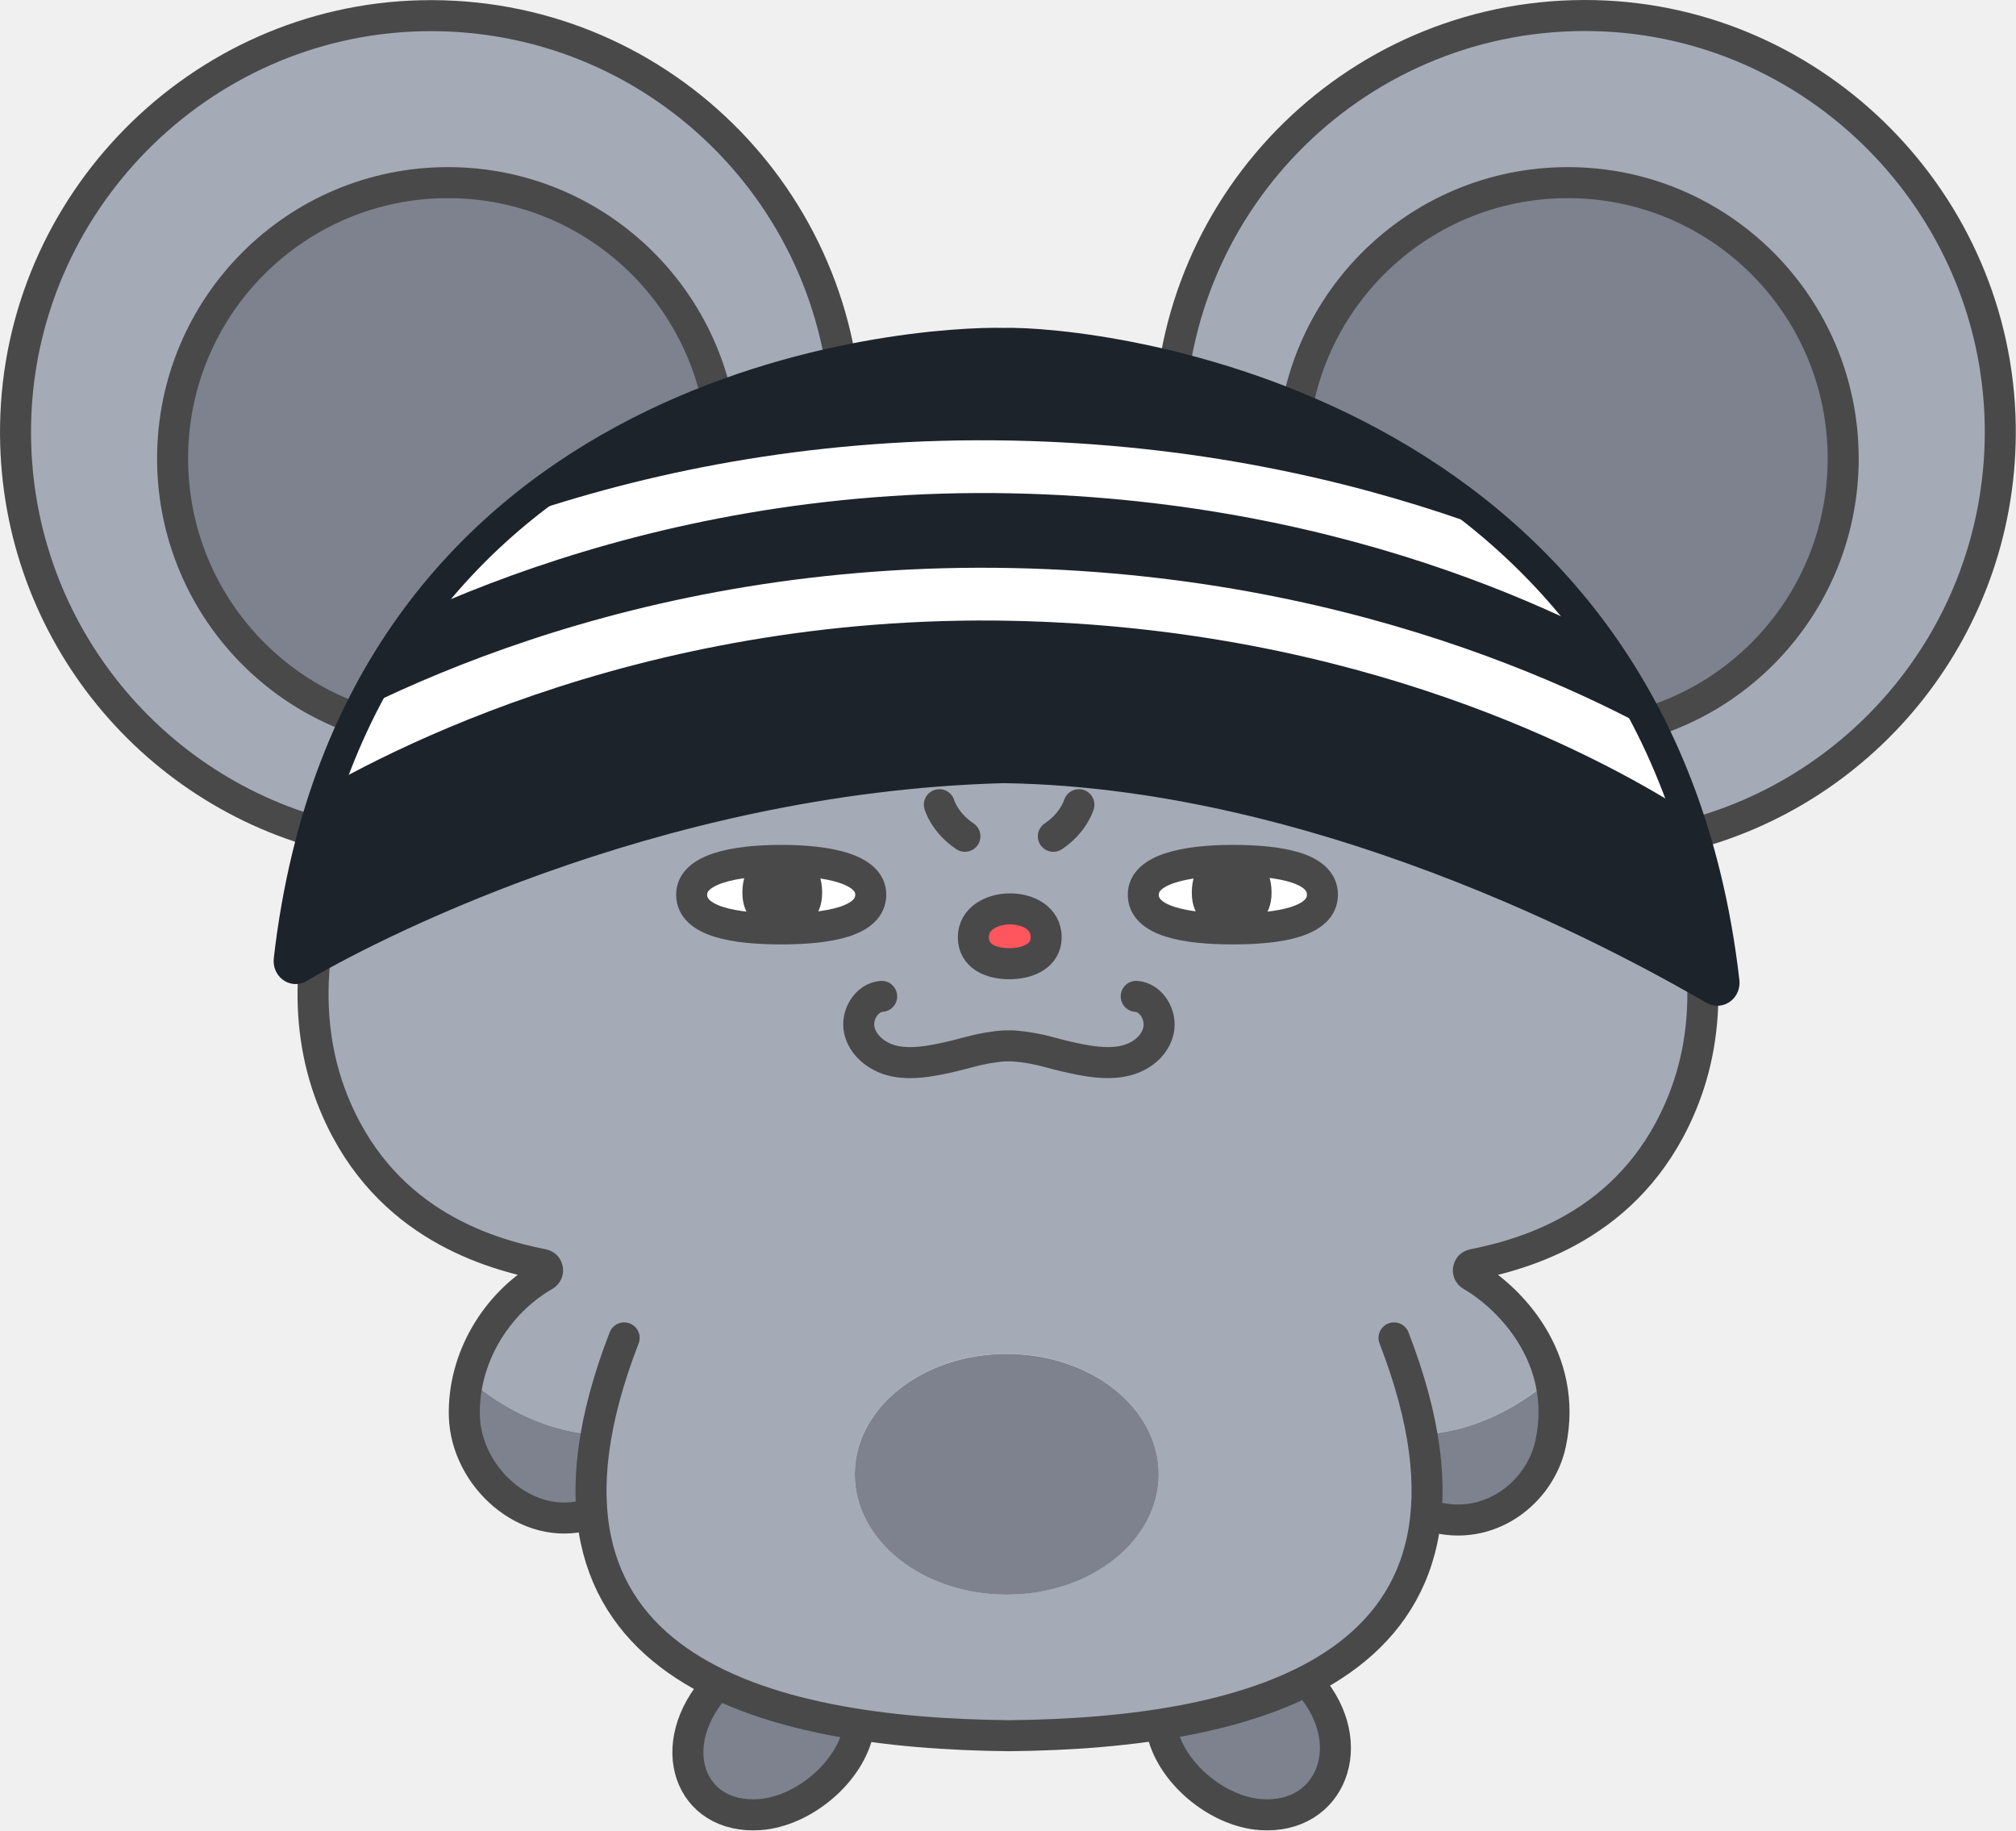
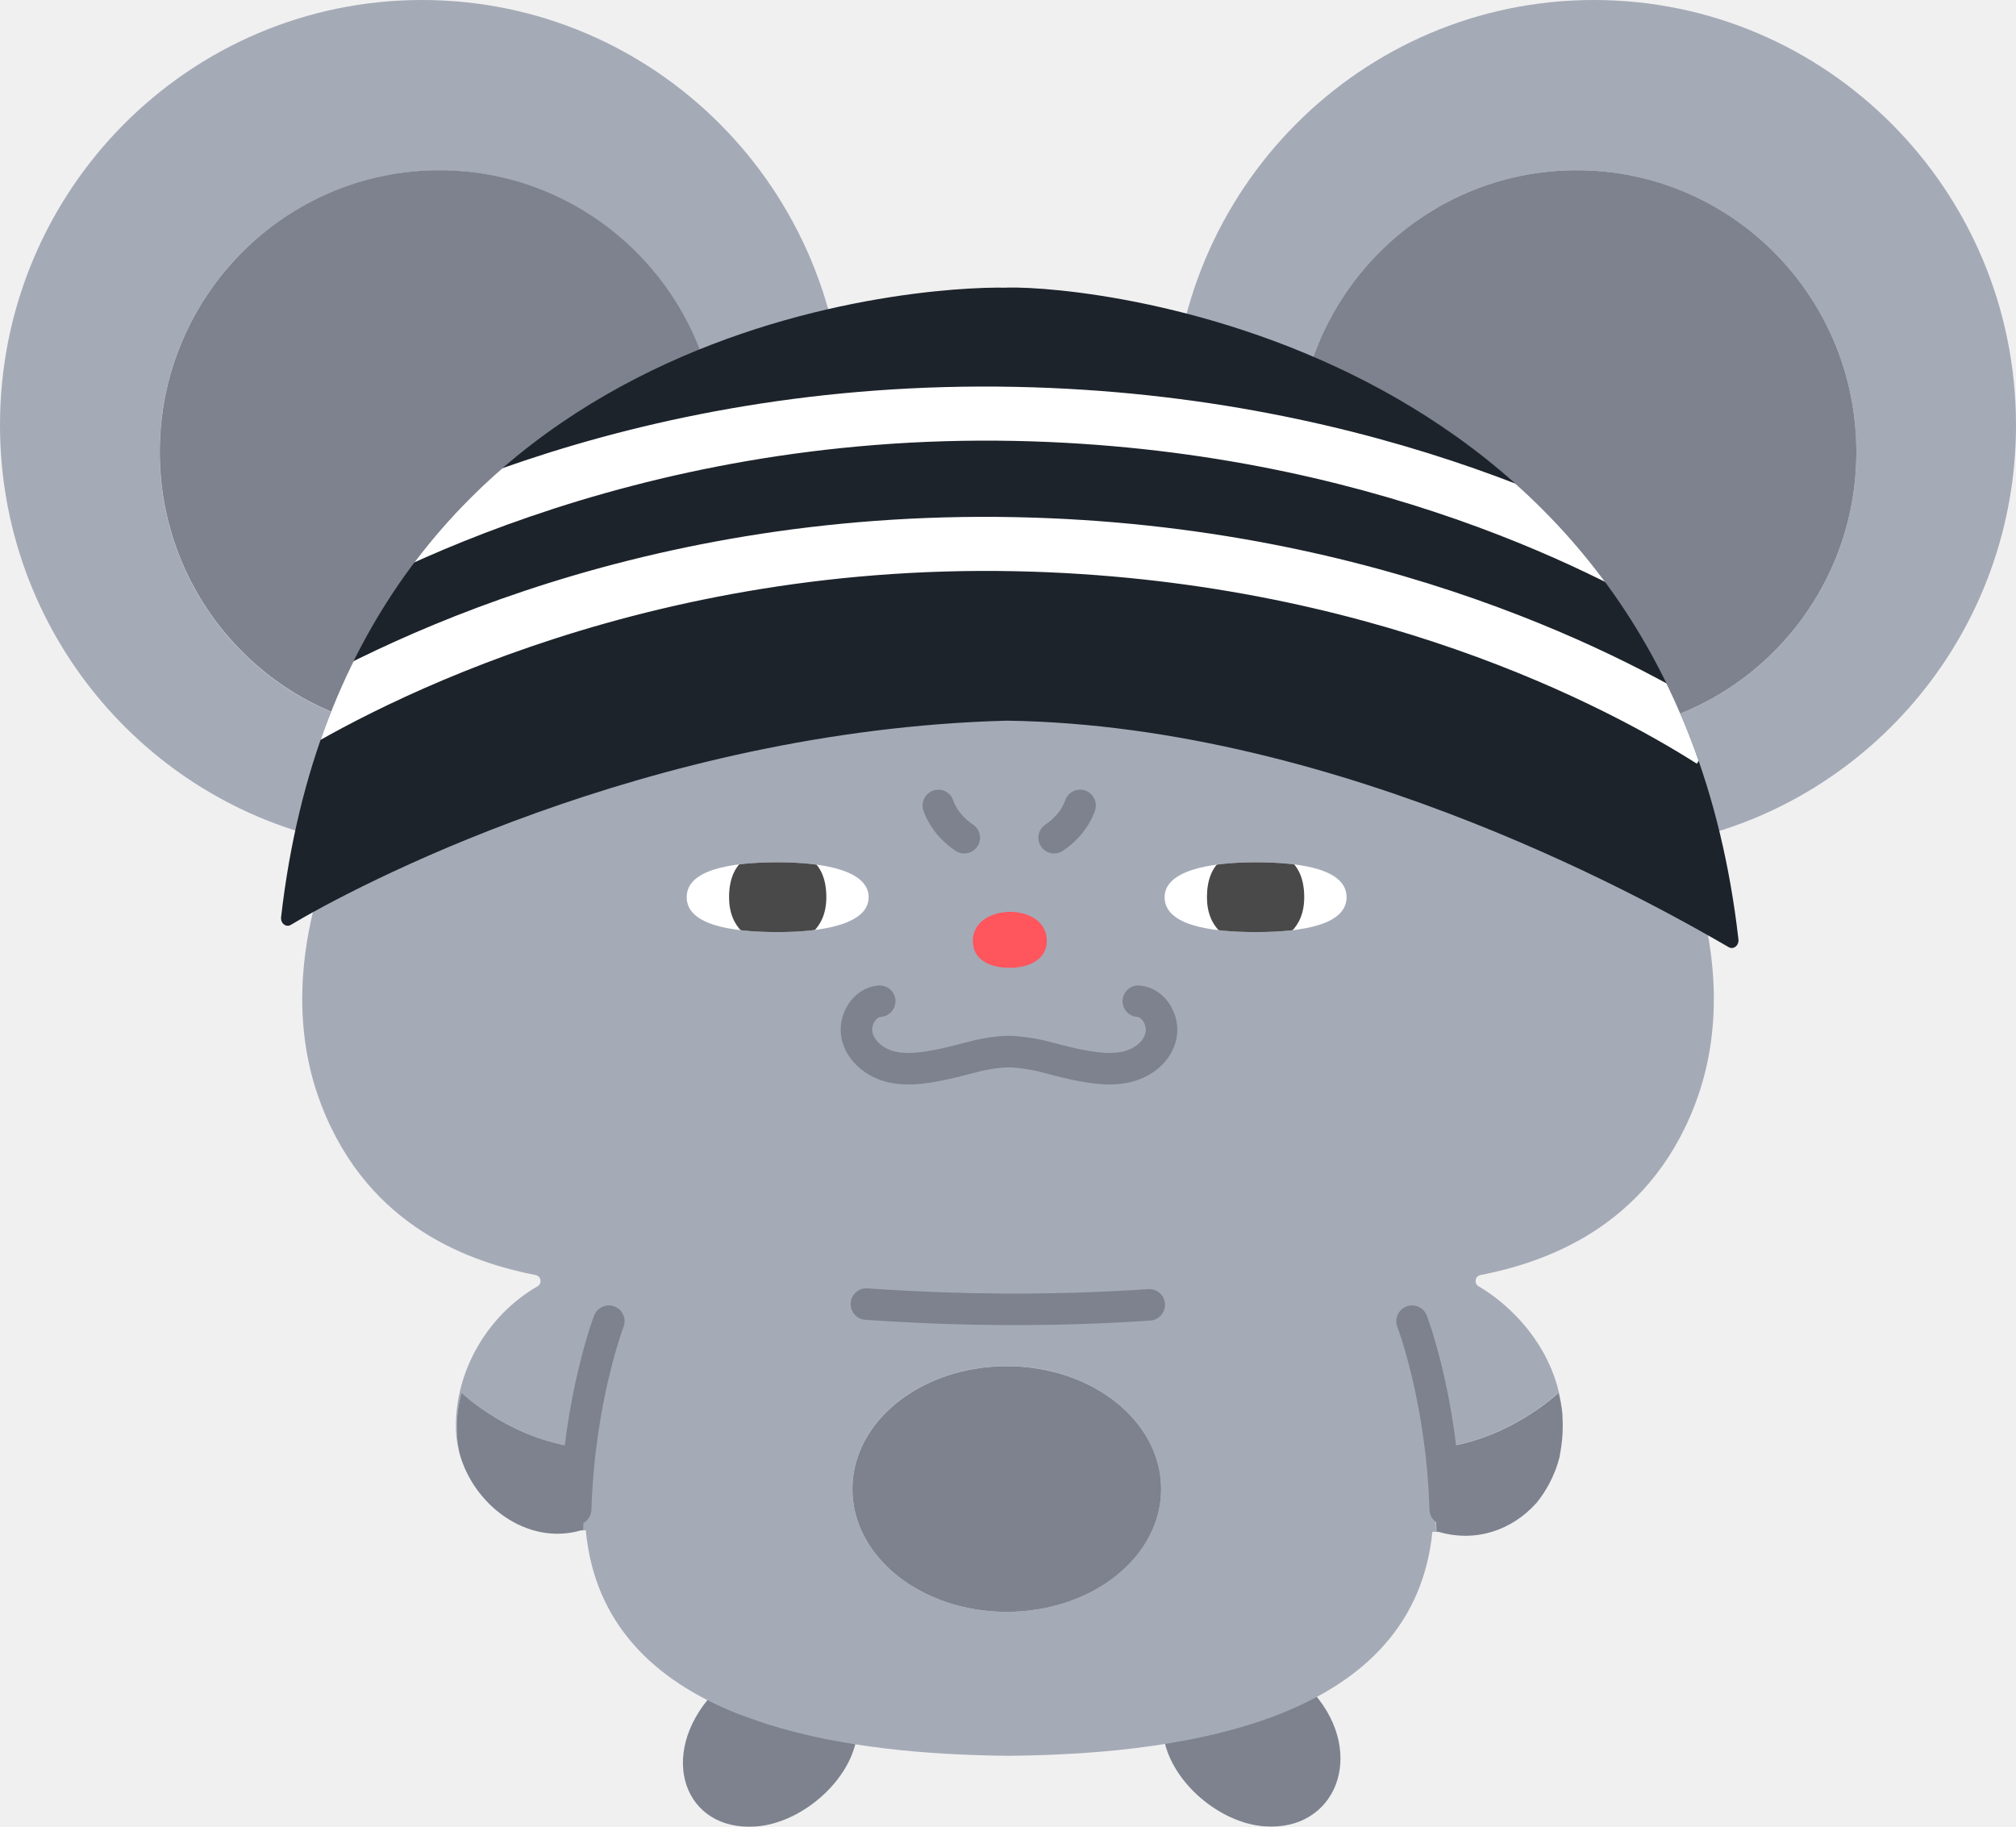
- <svg xmlns="http://www.w3.org/2000/svg" width="65" height="59" viewBox="0 0 65 59" fill="none">
-   <path d="M64.496 13.923C64.496 20.398 59.916 25.802 53.825 27.066C54.949 29.746 55.337 32.71 54.301 35.389C52.781 39.317 49.457 40.377 47.493 40.761C47.321 40.797 47.285 41.025 47.437 41.113C48.457 41.697 49.949 43.129 50.093 45.177C50.069 44.953 50.029 44.721 49.965 44.477C49.965 44.477 48.289 46.085 45.933 46.237C45.933 46.237 46.061 47.129 46.089 48.873H45.969C45.389 54.608 38.682 55.888 32.531 55.948C29.903 55.924 27.179 55.676 24.872 54.952C24.528 54.84 24.2 54.724 23.884 54.604C21.272 53.56 19.376 51.78 19.096 48.825H19.028C19.056 47.117 19.18 46.241 19.18 46.241C16.828 46.089 15.149 44.481 15.149 44.481C14.96 45.197 14.969 45.821 15.076 46.341C15.017 46.117 14.985 45.889 14.976 45.657C14.921 43.817 15.976 42.025 17.564 41.117C17.716 41.029 17.68 40.797 17.508 40.765C15.549 40.381 12.221 39.321 10.701 35.394C9.661 32.71 10.053 29.746 11.177 27.07C5.082 25.806 0.502 20.398 0.502 13.923C0.502 6.511 6.501 0.504 13.897 0.504C21.292 0.504 27.295 6.511 27.295 13.923C27.295 14.635 27.239 15.335 27.135 16.015L26.923 16.163C28.751 15.907 30.615 15.815 32.503 15.851C34.399 15.891 36.306 15.987 38.186 16.239L37.866 16.019C37.758 15.335 37.706 14.639 37.706 13.927C37.706 6.515 43.702 0.508 51.101 0.508C58.5 0.508 64.5 6.515 64.5 13.927L64.496 13.923ZM51.753 23.586C56.084 22.998 59.428 19.279 59.428 14.775C59.428 9.863 55.453 5.88 50.553 5.88C45.654 5.88 41.674 9.863 41.674 14.775C41.674 15.555 41.778 16.315 41.966 17.035C43.426 17.407 45.69 18.175 48.009 19.871C49.757 21.146 50.969 22.53 51.753 23.586ZM37.358 47.517C37.358 45.373 35.166 43.637 32.459 43.637C29.751 43.637 27.559 45.373 27.559 47.517C27.559 49.66 29.751 51.396 32.459 51.396C35.166 51.396 37.358 49.66 37.358 47.517ZM23.032 17.039C23.22 16.319 23.32 15.559 23.32 14.779C23.32 9.867 19.344 5.884 14.445 5.884C9.545 5.884 5.569 9.867 5.569 14.779C5.569 19.283 8.909 23.002 13.245 23.59C14.009 22.558 15.152 21.255 16.772 20.035C19.164 18.231 21.524 17.423 23.032 17.039Z" fill="#A5AAB7" />
-   <path d="M59.428 14.774C59.428 19.278 56.084 22.998 51.753 23.586C50.965 22.53 49.757 21.146 48.009 19.87C45.685 18.174 43.426 17.406 41.966 17.034C41.778 16.314 41.674 15.554 41.674 14.774C41.674 9.863 45.649 5.879 50.553 5.879C55.456 5.879 59.428 9.863 59.428 14.774Z" fill="#7D828E" />
-   <path d="M50.097 45.193C50.125 45.593 50.101 46.017 50.013 46.465C50.013 46.468 50.013 46.477 50.013 46.48C49.849 47.153 49.525 47.648 49.281 47.949C49.269 47.965 49.257 47.98 49.241 47.992C48.513 48.788 47.381 49.228 46.165 48.873H46.097C46.069 47.133 45.941 46.236 45.941 46.236C48.293 46.084 49.973 44.477 49.973 44.477C50.037 44.721 50.077 44.953 50.101 45.177C50.101 45.177 50.101 45.185 50.101 45.189L50.097 45.193Z" fill="#7D828E" />
-   <path d="M42.222 54.305C43.874 56.205 42.914 58.653 40.642 58.489C39.234 58.389 37.702 57.117 37.446 55.717C38.242 55.557 39.106 55.349 40.022 55.073C40.818 54.833 41.554 54.569 42.222 54.301V54.305Z" fill="#7D828E" />
-   <path d="M32.459 43.641C35.167 43.641 37.359 45.377 37.359 47.52C37.359 49.664 35.167 51.4 32.459 51.4C29.751 51.4 27.56 49.664 27.56 47.52C27.56 45.377 29.751 43.641 32.459 43.641Z" fill="#7D828E" />
-   <path d="M27.691 55.721C27.435 57.12 25.903 58.392 24.496 58.492C22.224 58.652 21.352 56.248 23.124 54.309C23.368 54.409 23.62 54.509 23.88 54.605C24.2 54.733 24.532 54.849 24.867 54.953C24.991 54.996 25.119 55.036 25.247 55.077C26.111 55.349 26.927 55.556 27.683 55.721H27.691Z" fill="#7D828E" />
-   <path d="M23.323 14.774C23.323 15.554 23.224 16.314 23.035 17.034C21.524 17.418 19.168 18.226 16.776 20.03C15.156 21.25 14.012 22.554 13.248 23.586C8.913 22.998 5.573 19.278 5.573 14.774C5.573 9.863 9.549 5.879 14.448 5.879C19.348 5.879 23.323 9.863 23.323 14.774Z" fill="#7D828E" />
-   <path d="M19.176 46.24C19.176 46.24 19.052 47.12 19.024 48.824H18.952C17.224 49.328 15.512 48.008 15.08 46.364C15.08 46.356 15.08 46.352 15.076 46.34C14.968 45.816 14.96 45.197 15.148 44.48C15.148 44.48 16.824 46.089 19.18 46.24H19.176Z" fill="#7D828E" />
-   <path d="M44.946 43.125C49.089 53.82 40.358 55.872 32.535 55.948C24.708 55.872 15.976 53.82 20.124 43.125" stroke="#494949" stroke-miterlimit="10" stroke-linecap="round" />
-   <path d="M42.226 54.305C43.878 56.205 42.918 58.652 40.646 58.492C39.238 58.392 37.706 57.12 37.45 55.721" stroke="#494949" stroke-miterlimit="10" stroke-linecap="round" />
-   <path d="M23.124 54.305C21.352 56.249 22.22 58.652 24.492 58.492C25.9 58.392 27.431 57.12 27.688 55.721" stroke="#494949" stroke-miterlimit="10" stroke-linecap="round" />
-   <path d="M51.901 23.57C56.164 22.918 59.428 19.23 59.428 14.778C59.428 9.866 55.453 5.887 50.549 5.887C45.645 5.887 41.67 9.866 41.67 14.778C41.67 15.498 41.754 16.198 41.918 16.87" stroke="#494949" stroke-miterlimit="10" stroke-linecap="round" />
-   <path d="M46.157 48.872C48.009 49.412 49.661 48.112 49.997 46.525C50.581 43.765 48.665 41.821 47.437 41.113C47.285 41.025 47.325 40.793 47.497 40.761C49.457 40.373 52.781 39.313 54.3 35.389C55.284 32.842 54.984 30.042 53.989 27.47C53.904 27.258 54.029 27.022 54.248 26.966C60.192 25.53 64.591 20.122 64.492 13.707C64.379 6.543 58.568 0.672 51.421 0.504C43.873 0.328 37.702 6.399 37.702 13.919C37.702 14.631 37.758 15.331 37.862 16.011" stroke="#494949" stroke-miterlimit="10" stroke-linecap="round" />
-   <path d="M26.747 16.187C28.631 15.911 30.555 15.815 32.498 15.851C34.29 15.891 36.53 15.975 38.306 16.199" stroke="#494949" stroke-miterlimit="10" stroke-linecap="round" />
-   <path d="M18.948 48.824C16.976 49.396 15.032 47.604 14.972 45.657C14.916 43.817 15.972 42.025 17.56 41.113C17.712 41.025 17.676 40.797 17.504 40.761C15.544 40.373 12.216 39.313 10.697 35.389C9.713 32.841 10.013 30.042 11.009 27.47C11.093 27.258 10.969 27.022 10.749 26.966C4.801 25.534 0.402 20.126 0.502 13.711C0.614 6.547 6.425 0.676 13.576 0.508C21.124 0.332 27.295 6.403 27.295 13.923C27.295 14.635 27.239 15.335 27.135 16.015" stroke="#494949" stroke-miterlimit="10" stroke-linecap="round" />
-   <path d="M12.925 23.541C8.745 22.822 5.565 19.17 5.565 14.778C5.565 9.866 9.541 5.887 14.444 5.887C19.348 5.887 23.324 9.866 23.324 14.778C23.324 15.506 23.236 16.21 23.072 16.886" stroke="#494949" stroke-miterlimit="10" stroke-linecap="round" />
-   <path d="M33.731 30.212C33.731 30.82 33.127 31.068 32.535 31.064C31.943 31.06 31.383 30.824 31.383 30.212C31.383 29.008 33.731 28.976 33.731 30.212Z" fill="#FF555D" />
-   <path d="M33.731 30.212C33.731 30.82 33.127 31.068 32.535 31.064C31.943 31.06 31.383 30.824 31.383 30.212C31.383 29.008 33.731 28.976 33.731 30.212Z" stroke="#494949" stroke-miterlimit="10" stroke-linecap="round" />
-   <path d="M34.786 25.938C34.786 25.938 34.622 26.517 33.962 26.957" stroke="#494949" stroke-miterlimit="10" stroke-linecap="round" />
-   <path d="M30.287 25.938C30.287 25.938 30.451 26.517 31.111 26.957" stroke="#494949" stroke-miterlimit="10" stroke-linecap="round" />
-   <path d="M28.427 32.117C27.935 32.153 27.599 32.725 27.707 33.209C27.815 33.693 28.255 34.045 28.731 34.177C29.231 34.313 29.763 34.245 30.27 34.145C30.607 34.081 30.942 33.993 31.274 33.905C31.642 33.805 32.022 33.737 32.39 33.713C32.482 33.709 32.578 33.713 32.67 33.713C33.078 33.745 33.462 33.813 33.85 33.921C34.166 34.009 34.49 34.085 34.81 34.149C35.31 34.245 35.834 34.309 36.33 34.177C36.826 34.045 37.25 33.693 37.354 33.209C37.458 32.725 37.126 32.153 36.634 32.117" stroke="#494949" stroke-miterlimit="10" stroke-linecap="round" />
-   <path d="M39.75 27.734C38.214 27.734 36.862 28.018 36.862 28.838C36.862 29.698 38.214 29.942 39.75 29.942C41.286 29.942 42.638 29.698 42.638 28.838C42.638 27.978 41.286 27.734 39.75 27.734Z" fill="white" />
-   <path d="M25.188 27.734C26.723 27.734 28.075 28.018 28.075 28.838C28.075 29.698 26.723 29.942 25.188 29.942C23.652 29.942 22.3 29.698 22.3 28.838C22.3 28.018 23.652 27.734 25.188 27.734Z" fill="white" />
-   <path d="M39.75 27.734C38.214 27.734 36.862 28.018 36.862 28.838C36.862 29.698 38.214 29.942 39.75 29.942C41.286 29.942 42.638 29.698 42.638 28.838C42.638 27.978 41.286 27.734 39.75 27.734Z" stroke="#494949" stroke-miterlimit="10" stroke-linecap="round" />
-   <path d="M40.998 28.776C40.998 27.872 40.458 27.56 39.802 27.516V27.508C39.77 27.508 39.742 27.508 39.71 27.508C39.682 27.508 39.65 27.508 39.622 27.508V27.516C38.966 27.56 38.426 27.872 38.426 28.776C38.426 29.588 38.966 29.976 39.622 30.032V30.04C39.654 30.04 39.682 30.04 39.71 30.04C39.738 30.04 39.77 30.04 39.802 30.04V30.032C40.458 29.972 40.998 29.588 40.998 28.776Z" fill="#494949" />
-   <path d="M25.188 27.734C26.723 27.734 28.075 28.018 28.075 28.838C28.075 29.698 26.723 29.942 25.188 29.942C23.652 29.942 22.3 29.698 22.3 28.838C22.3 28.018 23.652 27.734 25.188 27.734Z" stroke="#494949" stroke-miterlimit="10" stroke-linecap="round" />
-   <path d="M23.936 28.776C23.936 27.872 24.476 27.56 25.131 27.516V27.508C25.163 27.508 25.192 27.508 25.224 27.508C25.252 27.508 25.284 27.508 25.311 27.508V27.516C25.968 27.56 26.508 27.872 26.508 28.776C26.508 29.588 25.968 29.976 25.311 30.032V30.04C25.279 30.04 25.252 30.04 25.224 30.04C25.195 30.04 25.163 30.04 25.131 30.04V30.032C24.476 29.972 23.936 29.588 23.936 28.776Z" fill="#494949" />
-   <path d="M32.362 11.069C35.182 10.997 53.424 12.837 55.584 31.643C55.608 31.84 55.428 31.98 55.276 31.895C53.344 30.784 43.133 24.896 32.358 24.744C20.919 25.048 11.5 30.072 9.632 31.192C9.48 31.284 9.3 31.14 9.324 30.944C11.488 12.149 29.538 11.001 32.362 11.069Z" fill="#1D232B" />
-   <mask id="mask0_4679_10634" style="mask-type:luminance" maskUnits="userSpaceOnUse" x="9" y="11" width="47" height="21">
-     <path d="M32.362 11.069C35.182 10.997 53.424 12.837 55.584 31.643C55.608 31.84 55.428 31.98 55.276 31.895C53.344 30.784 43.133 24.896 32.358 24.744C20.919 25.048 11.5 30.072 9.632 31.192C9.48 31.284 9.3 31.14 9.324 30.944C11.488 12.149 29.538 11.001 32.362 11.069Z" fill="white" />
+ <svg xmlns="http://www.w3.org/2000/svg" width="64" height="58" viewBox="0 0 64 58" fill="none">
+   <path d="M41.724 53.781C43.376 55.693 42.416 58.153 40.144 57.989C38.736 57.889 37.204 56.609 36.948 55.201C37.744 55.041 38.608 54.829 39.524 54.553C40.32 54.313 41.056 54.049 41.724 53.777V53.781Z" fill="#7D828E" />
+   <path d="M27.192 55.205C26.936 56.613 25.404 57.893 23.996 57.993C21.724 58.157 20.852 55.737 22.624 53.785C22.868 53.885 23.12 53.985 23.38 54.085C23.7 54.213 24.032 54.329 24.368 54.433C24.492 54.477 24.62 54.517 24.748 54.557C25.612 54.829 26.428 55.041 27.184 55.205H27.192Z" fill="#7D828E" />
+   <path d="M64 13.495C64 20.007 59.42 25.442 53.328 26.71C54.452 29.402 54.84 32.382 53.804 35.082C52.284 39.03 48.96 40.098 46.996 40.486C46.824 40.522 46.788 40.75 46.94 40.842C47.96 41.43 49.452 42.87 49.596 44.925C49.572 44.701 49.532 44.469 49.468 44.221C49.468 44.221 47.792 45.837 45.436 45.989C45.436 45.989 45.564 46.889 45.592 48.637H45.472C44.892 54.405 38.184 55.693 32.032 55.749C29.404 55.725 26.68 55.477 24.372 54.749C24.028 54.637 23.7 54.521 23.384 54.401C20.772 53.353 18.876 51.561 18.596 48.589H18.528C18.556 46.873 18.68 45.989 18.68 45.989C16.328 45.837 14.648 44.221 14.648 44.221C14.46 44.941 14.468 45.565 14.576 46.093C14.516 45.869 14.484 45.637 14.476 45.405C14.42 43.557 15.476 41.754 17.064 40.842C17.216 40.754 17.18 40.522 17.008 40.486C15.048 40.098 11.72 39.034 10.2 35.082C9.16 32.382 9.552 29.402 10.676 26.71C4.58 25.442 0 20.007 0 13.495C0 6.044 5.996 0 13.396 0C20.796 0 26.796 6.044 26.796 13.495C26.796 14.211 26.74 14.911 26.636 15.599L26.424 15.747C28.252 15.491 30.116 15.399 32.004 15.431C33.9 15.471 35.808 15.567 37.688 15.819L37.368 15.595C37.26 14.911 37.208 14.207 37.208 13.491C37.204 6.044 43.204 0 50.6 0C57.996 0 64 6.044 64 13.495ZM51.256 23.211C55.588 22.623 58.932 18.879 58.932 14.351C58.932 9.411 54.956 5.408 50.056 5.408C45.156 5.408 41.176 9.411 41.176 14.351C41.176 15.135 41.28 15.899 41.468 16.623C42.928 16.995 45.192 17.771 47.512 19.475C49.26 20.759 50.472 22.147 51.256 23.211ZM36.86 47.277C36.86 45.121 34.668 43.377 31.96 43.377C29.252 43.377 27.06 45.121 27.06 47.277C27.06 49.433 29.252 51.177 31.96 51.177C34.668 51.177 36.86 49.433 36.86 47.277ZM22.532 16.627C22.72 15.903 22.82 15.139 22.82 14.355C22.82 9.415 18.844 5.412 13.944 5.412C9.044 5.412 5.068 9.415 5.068 14.355C5.068 18.883 8.408 22.627 12.744 23.215C13.508 22.179 14.652 20.867 16.272 19.639C18.664 17.827 21.024 17.015 22.532 16.627Z" fill="#A5AAB7" />
+   <path d="M58.932 14.35C58.932 18.878 55.588 22.621 51.256 23.209C50.468 22.145 49.26 20.757 47.512 19.473C45.188 17.77 42.928 16.994 41.468 16.622C41.28 15.898 41.176 15.134 41.176 14.35C41.176 9.41 45.152 5.406 50.056 5.406C54.96 5.406 58.932 9.41 58.932 14.35Z" fill="#7D828E" />
+   <path d="M49.6 44.939C49.628 45.343 49.604 45.767 49.516 46.218C49.516 46.222 49.516 46.23 49.516 46.234C49.352 46.91 49.028 47.41 48.784 47.711C48.772 47.727 48.76 47.742 48.744 47.754C48.016 48.554 46.884 48.994 45.668 48.638H45.6C45.572 46.886 45.444 45.991 45.444 45.991C47.796 45.839 49.476 44.223 49.476 44.223C49.54 44.467 49.58 44.703 49.604 44.927C49.604 44.927 49.604 44.935 49.604 44.939H49.6Z" fill="#7D828E" />
+   <path d="M31.96 43.379C34.669 43.379 36.861 45.123 36.861 47.279C36.861 49.435 34.669 51.178 31.96 51.178C29.253 51.178 27.061 49.435 27.061 47.279C27.061 45.123 29.253 43.379 31.96 43.379Z" fill="#7D828E" />
+   <path d="M22.824 14.35C22.824 15.134 22.724 15.898 22.536 16.622C21.024 17.006 18.668 17.822 16.276 19.633C14.656 20.861 13.512 22.173 12.748 23.209C8.412 22.621 5.072 18.878 5.072 14.35C5.072 9.41 9.048 5.406 13.948 5.406C18.848 5.406 22.824 9.41 22.824 14.35Z" fill="#7D828E" />
+   <path d="M18.676 45.991C18.676 45.991 18.552 46.875 18.524 48.59H18.452C16.724 49.094 15.012 47.77 14.58 46.115C14.58 46.107 14.58 46.103 14.576 46.091C14.468 45.563 14.46 44.939 14.648 44.219C14.648 44.219 16.324 45.835 18.68 45.987L18.676 45.991Z" fill="#7D828E" />
+   <path d="M36.484 41.43C33.496 41.634 30.492 41.614 27.504 41.406" stroke="#7D828E" stroke-miterlimit="10" stroke-linecap="round" />
+   <path d="M33.232 29.874C33.232 30.486 32.628 30.734 32.036 30.73C31.444 30.726 30.884 30.486 30.884 29.874C30.884 28.662 33.232 28.63 33.232 29.874Z" fill="#FF555D" />
+   <path d="M34.288 25.574C34.288 25.574 34.124 26.158 33.464 26.598" stroke="#7D828E" stroke-miterlimit="10" stroke-linecap="round" />
+   <path d="M29.788 25.574C29.788 25.574 29.952 26.158 30.612 26.598" stroke="#7D828E" stroke-miterlimit="10" stroke-linecap="round" />
+   <path d="M27.928 31.789C27.436 31.825 27.1 32.401 27.208 32.885C27.316 33.369 27.756 33.725 28.232 33.857C28.732 33.993 29.264 33.925 29.772 33.825C30.108 33.761 30.444 33.673 30.776 33.585C31.144 33.485 31.524 33.413 31.892 33.393C31.984 33.389 32.08 33.389 32.172 33.393C32.58 33.425 32.964 33.493 33.352 33.601C33.668 33.689 33.992 33.769 34.312 33.829C34.812 33.925 35.336 33.993 35.832 33.857C36.328 33.721 36.752 33.369 36.856 32.885C36.96 32.401 36.628 31.825 36.136 31.789" stroke="#7D828E" stroke-miterlimit="10" stroke-linecap="round" />
+   <path d="M24.688 27.379C26.224 27.379 27.576 27.663 27.576 28.487C27.576 29.311 26.224 29.595 24.688 29.595C23.152 29.595 21.8 29.351 21.8 28.487C21.8 27.623 23.152 27.379 24.688 27.379Z" fill="white" />
+   <mask id="mask0_4927_13467" style="mask-type:luminance" maskUnits="userSpaceOnUse" x="21" y="27" width="7" height="3">
+     <path d="M24.688 27.379C26.224 27.379 27.576 27.663 27.576 28.487C27.576 29.311 26.224 29.595 24.688 29.595C23.152 29.595 21.8 29.351 21.8 28.487C21.8 27.623 23.152 27.379 24.688 27.379Z" fill="white" />
  </mask>
-   <g mask="url(#mask0_4679_10634)">
-     <path d="M9.312 26.095L8.404 24.651C11.56 22.659 20.243 18.051 32.67 18.311C44.313 18.555 52.288 22.827 55.176 24.651L54.268 26.091C51.5 24.343 43.853 20.247 32.638 20.011C20.331 19.755 11.672 24.599 9.312 26.091V26.095Z" fill="white" />
-     <path d="M9.312 21.985L8.404 20.541C11.56 18.55 20.239 13.942 32.67 14.202C44.313 14.446 52.288 18.718 55.176 20.541L54.268 21.981C51.5 20.234 43.853 16.138 32.638 15.902C20.331 15.646 11.672 20.489 9.312 21.981V21.985Z" fill="white" />
+   <g mask="url(#mask0_4927_13467)">
+     <path d="M23.145 28.489C23.145 27.397 23.793 27.021 24.581 26.965V26.957C24.616 26.957 24.652 26.957 24.689 26.957C24.724 26.957 24.761 26.957 24.797 26.957V26.965C25.588 27.021 26.233 27.393 26.233 28.489C26.233 29.469 25.584 29.937 24.797 30.009V30.021C24.761 30.021 24.724 30.021 24.689 30.021C24.652 30.021 24.616 30.021 24.581 30.021V30.009C23.788 29.937 23.145 29.469 23.145 28.489Z" fill="#494949" />
  </g>
-   <path d="M32.362 11.069C35.182 10.997 53.424 12.837 55.584 31.643C55.608 31.84 55.428 31.98 55.276 31.895C53.344 30.784 43.133 24.896 32.358 24.744C20.919 25.048 11.5 30.072 9.632 31.192C9.48 31.284 9.3 31.14 9.324 30.944C11.488 12.149 29.538 11.001 32.362 11.069Z" stroke="#1D232B" stroke-miterlimit="10" />
+   <path d="M39.86 27.379C38.324 27.379 36.972 27.663 36.972 28.487C36.972 29.351 38.324 29.595 39.86 29.595C41.396 29.595 42.748 29.351 42.748 28.487C42.748 27.623 41.396 27.379 39.86 27.379Z" fill="white" />
+   <mask id="mask1_4927_13467" style="mask-type:luminance" maskUnits="userSpaceOnUse" x="36" y="27" width="7" height="3">
+     <path d="M39.86 27.379C38.324 27.379 36.972 27.663 36.972 28.487C36.972 29.351 38.324 29.595 39.86 29.595C41.396 29.595 42.748 29.351 42.748 28.487C42.748 27.623 41.396 27.379 39.86 27.379Z" fill="white" />
+   </mask>
+   <g mask="url(#mask1_4927_13467)">
+     <path d="M41.404 28.489C41.404 27.397 40.756 27.021 39.968 26.965V26.957C39.932 26.957 39.896 26.957 39.86 26.957C39.824 26.957 39.788 26.957 39.752 26.957V26.965C38.96 27.021 38.316 27.393 38.316 28.489C38.316 29.469 38.964 29.937 39.752 30.009V30.021C39.788 30.021 39.824 30.021 39.86 30.021C39.896 30.021 39.932 30.021 39.968 30.021V30.009C40.76 29.937 41.404 29.469 41.404 28.489Z" fill="#494949" />
+   </g>
+   <path d="M19.328 41.949C19.328 41.949 18.38 44.429 18.276 47.921" stroke="#7D828E" stroke-miterlimit="10" stroke-linecap="round" />
+   <path d="M44.828 41.949C44.828 41.949 45.776 44.429 45.88 47.921" stroke="#7D828E" stroke-miterlimit="10" stroke-linecap="round" />
+   <path d="M31.964 9.131C34.784 9.059 53.028 10.911 55.188 29.822C55.212 30.018 55.032 30.162 54.88 30.074C52.948 28.958 42.736 23.034 31.96 22.882C20.52 23.186 11.1 28.242 9.232 29.366C9.08 29.458 8.9 29.314 8.924 29.118C11.088 10.219 29.14 9.063 31.964 9.135V9.131Z" fill="#1D232B" />
+   <mask id="mask2_4927_13467" style="mask-type:luminance" maskUnits="userSpaceOnUse" x="8" y="9" width="48" height="22">
+     <path d="M31.964 9.131C34.784 9.059 53.028 10.911 55.188 29.822C55.212 30.018 55.032 30.162 54.88 30.074C52.948 28.958 42.736 23.034 31.96 22.882C20.52 23.186 11.1 28.242 9.232 29.366C9.08 29.458 8.9 29.314 8.924 29.118C11.088 10.219 29.14 9.063 31.964 9.135V9.131Z" fill="white" />
+   </mask>
+   <g mask="url(#mask2_4927_13467)">
+     <path d="M8.908 24.248L8 22.796C11.156 20.792 19.84 16.161 32.268 16.421C43.912 16.665 51.888 20.96 54.776 22.796L53.868 24.248C51.1 22.488 43.452 18.373 32.236 18.137C19.928 17.881 11.268 22.748 8.908 24.248Z" fill="white" />
+     <path d="M8.908 20.111L8 18.66C11.156 16.656 19.836 12.024 32.268 12.284C43.912 12.528 51.888 16.824 54.776 18.66L53.868 20.111C51.1 18.352 43.452 14.236 32.236 14C19.928 13.744 11.268 18.612 8.908 20.111Z" fill="white" />
+   </g>
</svg>
